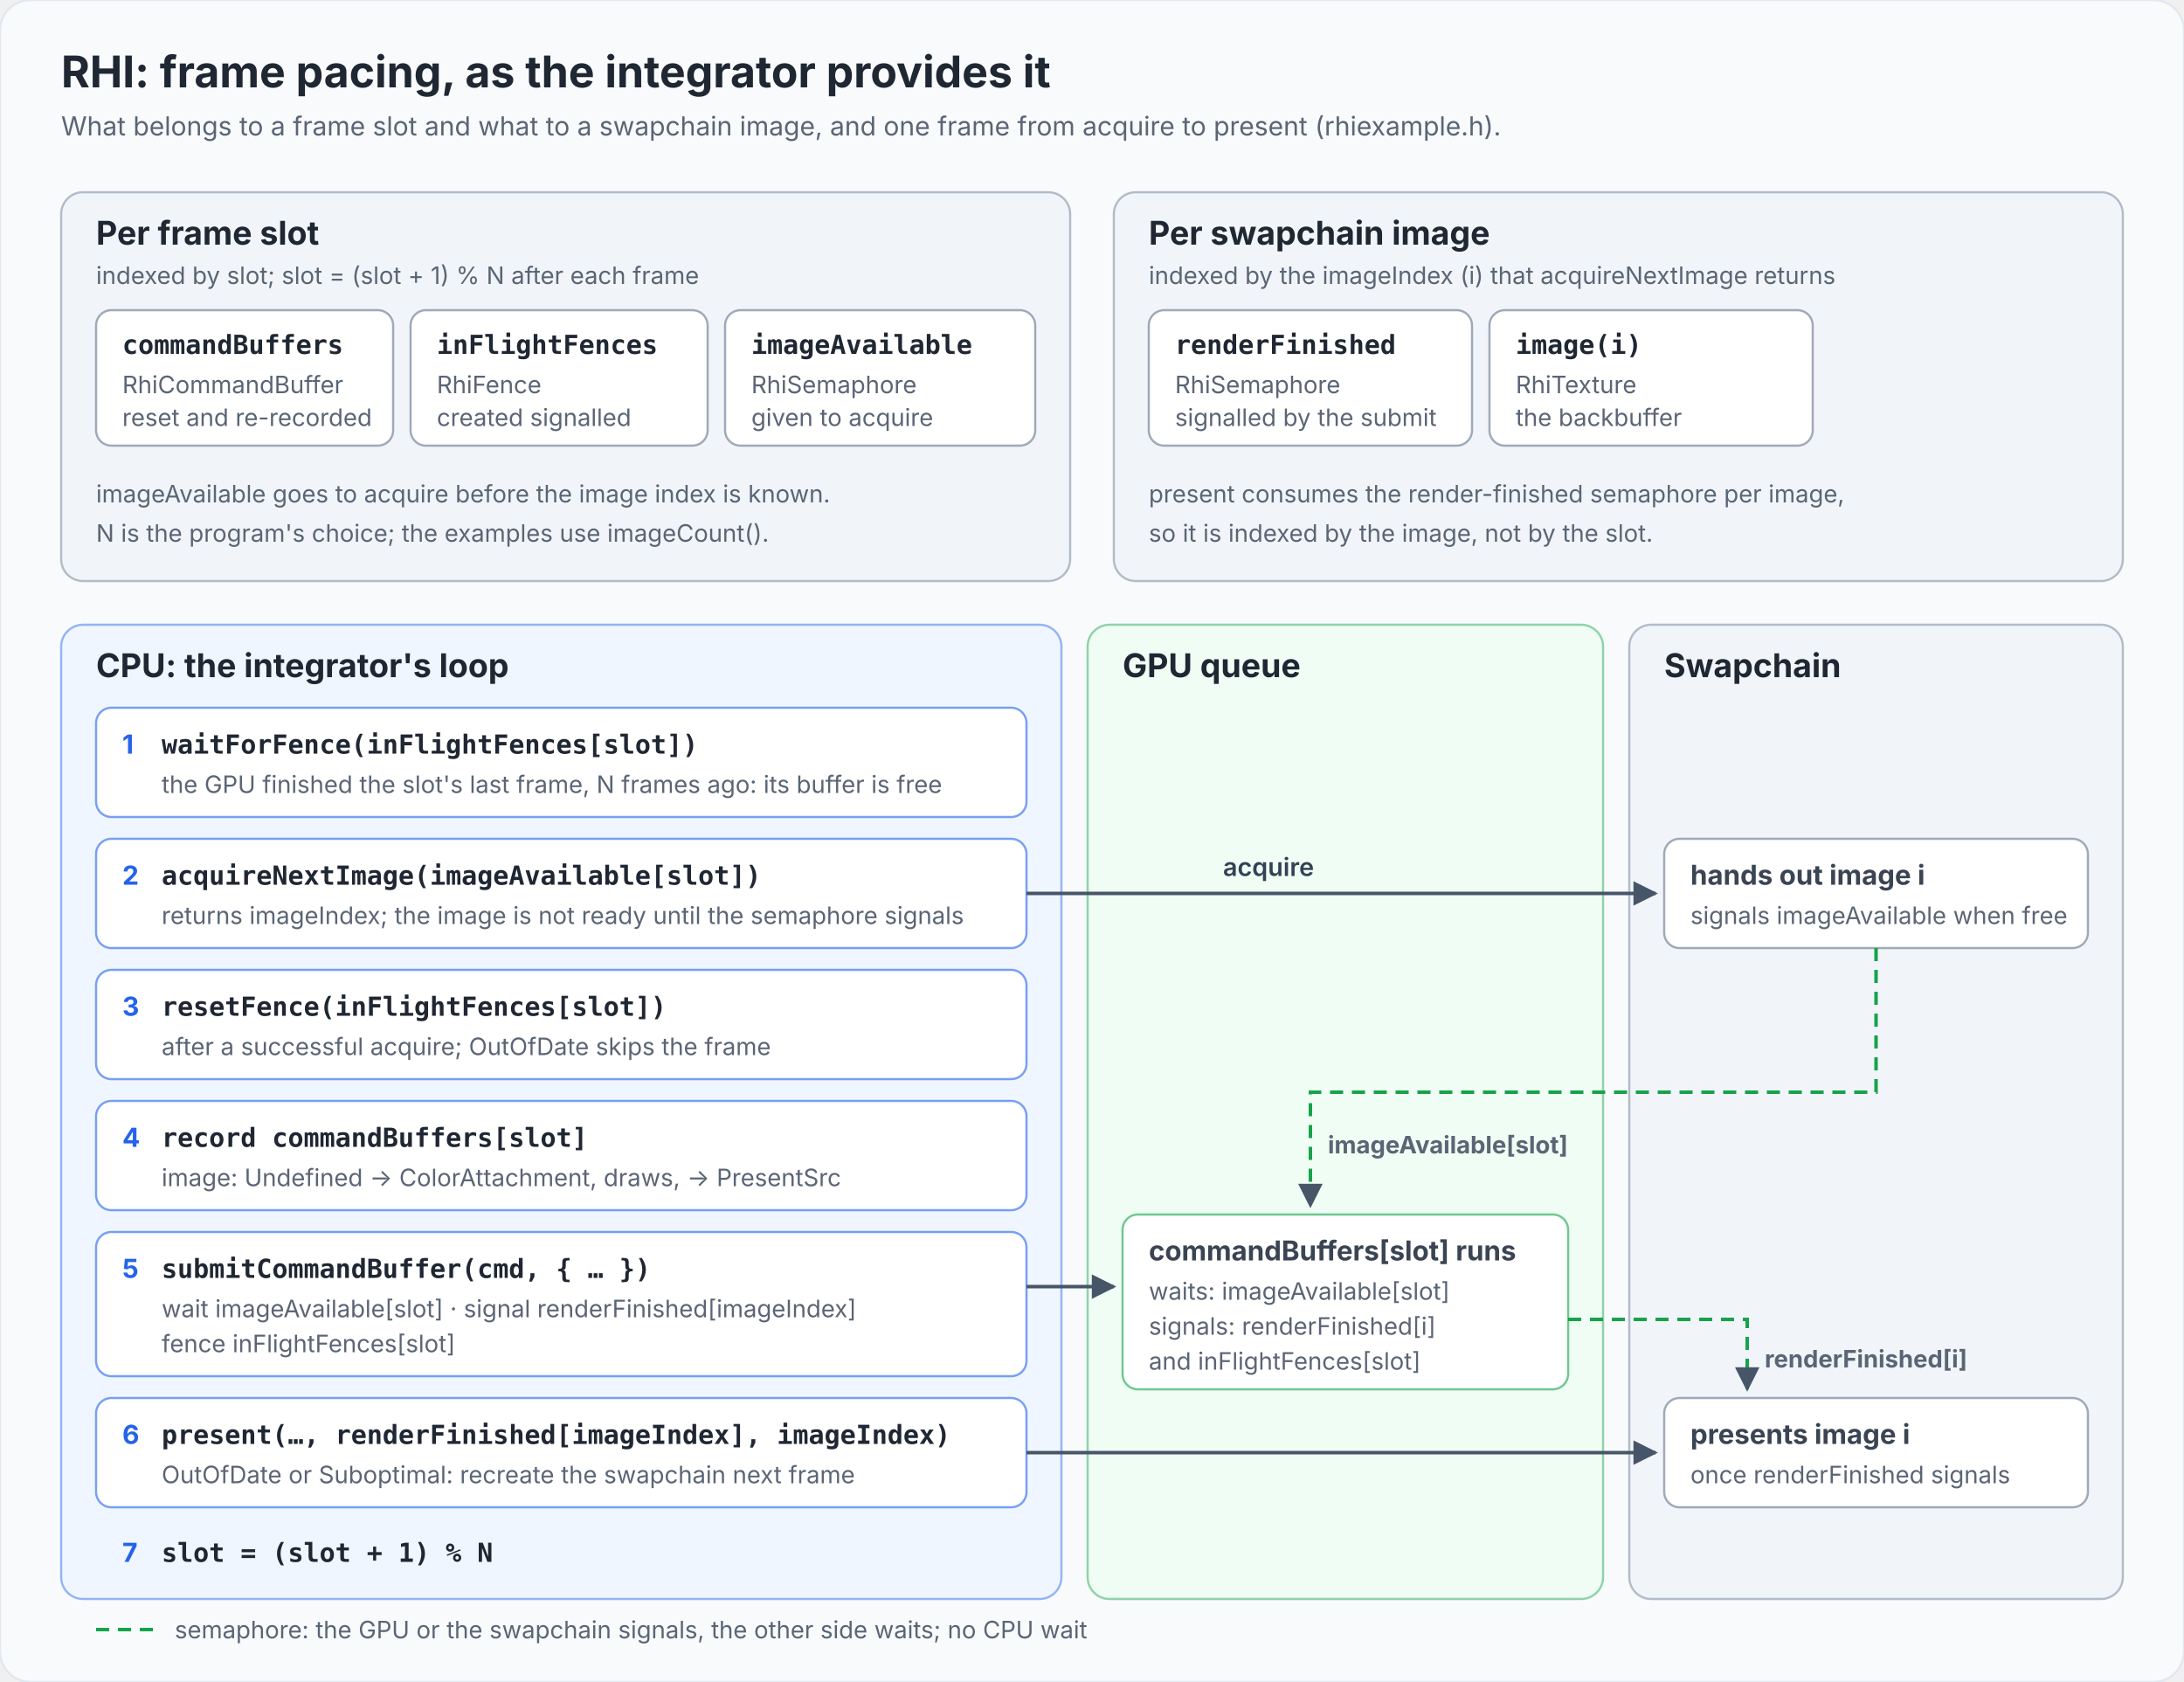
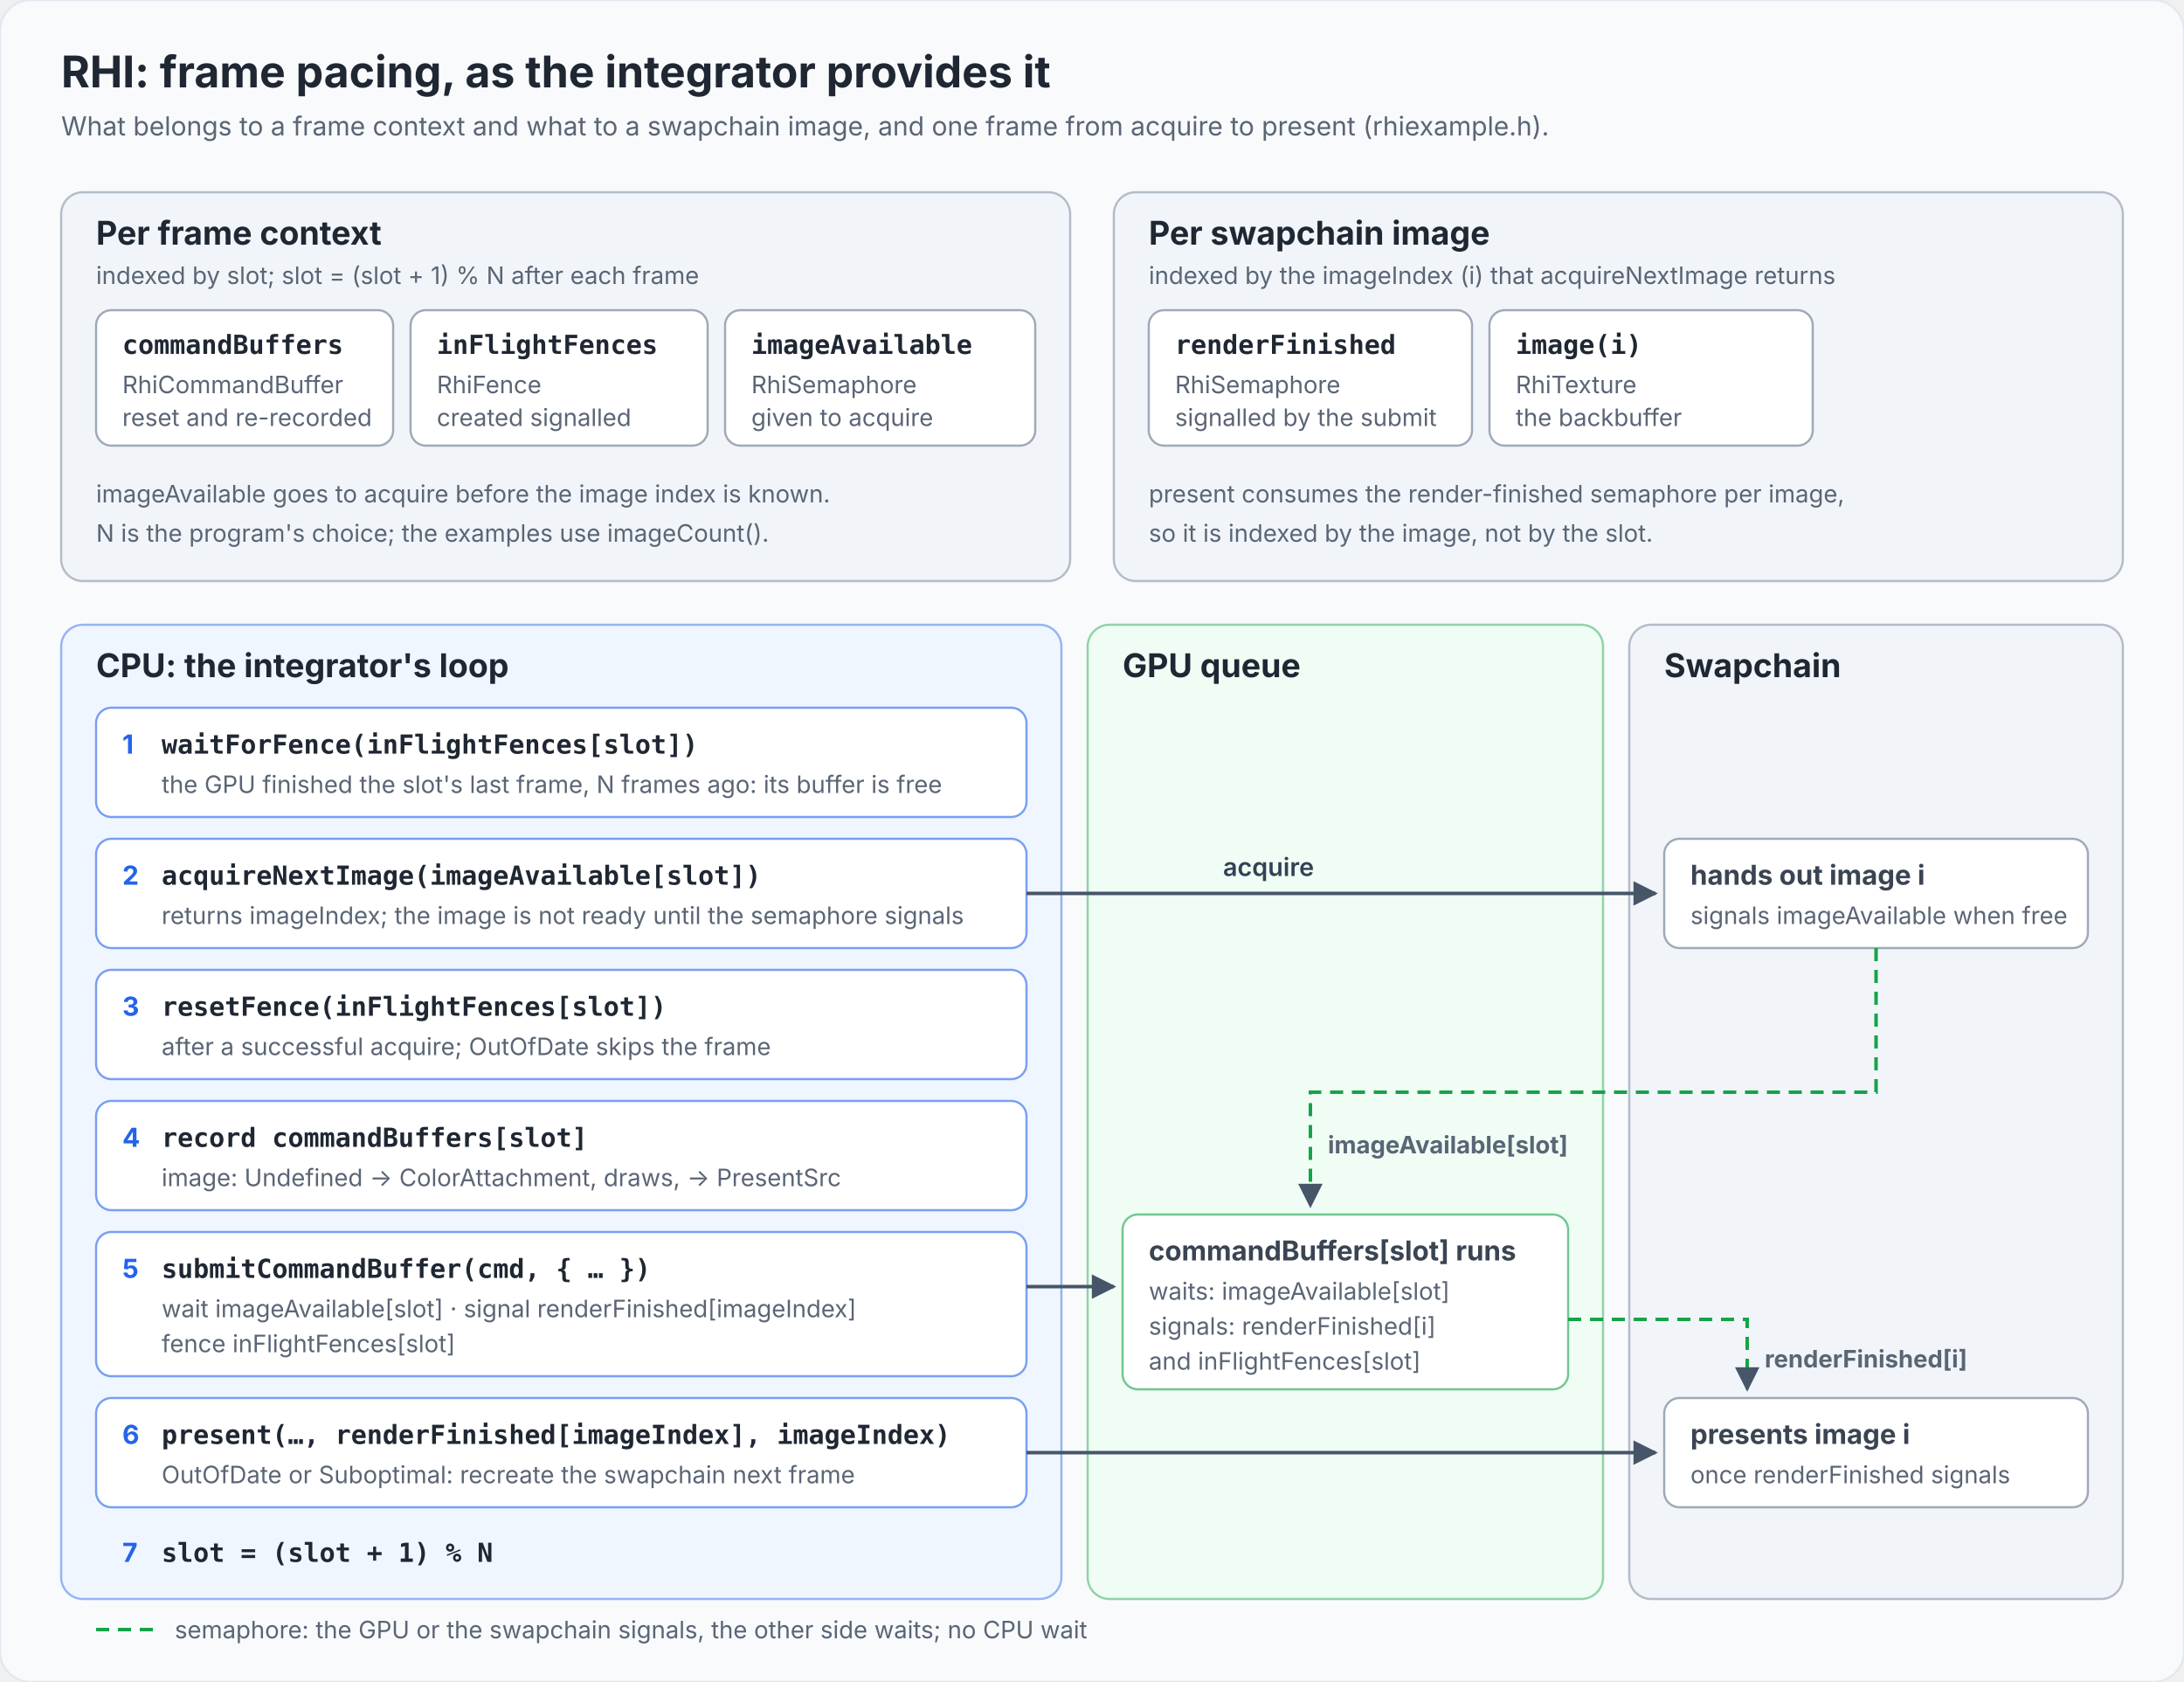
<svg xmlns="http://www.w3.org/2000/svg" width="1000" height="770" viewBox="0 0 1000 770" font-family="Inter, Segoe UI, Helvetica, Arial, sans-serif">
  <style>
    .title { font-size: 20px; font-weight: 700; fill: #1f2733; }
    .h { font-size: 15px; font-weight: 700; fill: #1f2733; }
    .lib { font-size: 13.5px; font-weight: 700; fill: #1f2733; font-family: JetBrains Mono, Consolas, Menlo, monospace; }
    .t { font-size: 12.5px; fill: #3a4452; }
    .s { font-size: 11px; fill: #5a6575; }
    .m { font-size: 12px; font-weight: 700; fill: #1f2733; font-family: JetBrains Mono, Consolas, Menlo, monospace; }
    .n { font-size: 12px; font-weight: 700; fill: #2563eb; }
    .edge { font-size: 11.5px; fill: #334155; font-weight: 600; }
  </style>
  <defs>
    <marker id="arrow" viewBox="0 0 10 10" refX="9" refY="5" markerWidth="7" markerHeight="7" orient="auto-start-reverse">
      <path d="M0,0 L10,5 L0,10 z" fill="#475569" />
    </marker>
  </defs>
  <rect x="0" y="0" width="1000" height="770" rx="14" fill="#f8fafc" stroke="#e2e8f0" />
  <text x="28" y="40" class="title">RHI: frame pacing, as the integrator provides it</text>
-   <text x="28" y="62" class="s" style="font-size:12px">What belongs to a frame slot and what to a swapchain image, and one frame from acquire to present (rhiexample.h).</text>
+   <text x="28" y="62" class="s" style="font-size:12px">What belongs to a frame context and what to a swapchain image, and one frame from acquire to present (rhiexample.h).</text>
  <rect x="28" y="88" width="462" height="178" rx="10" fill="#f1f5f9" stroke="#64748b" stroke-opacity="0.45" />
-   <text x="44" y="112" class="h">Per frame slot</text>
+   <text x="44" y="112" class="h">Per frame context</text>
  <text x="44" y="130" class="s">indexed by slot; slot = (slot + 1) % N after each frame</text>
  <rect x="44" y="142" width="136" height="62" rx="7" fill="#ffffff" stroke="#64748b" stroke-opacity="0.6" />
  <text x="56" y="162" class="m">commandBuffers</text>
  <text x="56" y="180" class="s">RhiCommandBuffer</text>
  <text x="56" y="195" class="s">reset and re-recorded</text>
  <rect x="188" y="142" width="136" height="62" rx="7" fill="#ffffff" stroke="#64748b" stroke-opacity="0.6" />
  <text x="200" y="162" class="m">inFlightFences</text>
  <text x="200" y="180" class="s">RhiFence</text>
  <text x="200" y="195" class="s">created signalled</text>
  <rect x="332" y="142" width="142" height="62" rx="7" fill="#ffffff" stroke="#64748b" stroke-opacity="0.6" />
  <text x="344" y="162" class="m">imageAvailable</text>
  <text x="344" y="180" class="s">RhiSemaphore</text>
  <text x="344" y="195" class="s">given to acquire</text>
  <text x="44" y="230" class="s">imageAvailable goes to acquire before the image index is known.</text>
  <text x="44" y="248" class="s">N is the program's choice; the examples use imageCount().</text>
  <rect x="510" y="88" width="462" height="178" rx="10" fill="#f1f5f9" stroke="#64748b" stroke-opacity="0.45" />
  <text x="526" y="112" class="h">Per swapchain image</text>
  <text x="526" y="130" class="s">indexed by the imageIndex (i) that acquireNextImage returns</text>
  <rect x="526" y="142" width="148" height="62" rx="7" fill="#ffffff" stroke="#64748b" stroke-opacity="0.6" />
  <text x="538" y="162" class="m">renderFinished</text>
  <text x="538" y="180" class="s">RhiSemaphore</text>
  <text x="538" y="195" class="s">signalled by the submit</text>
  <rect x="682" y="142" width="148" height="62" rx="7" fill="#ffffff" stroke="#64748b" stroke-opacity="0.6" />
  <text x="694" y="162" class="m">image(i)</text>
  <text x="694" y="180" class="s">RhiTexture</text>
  <text x="694" y="195" class="s">the backbuffer</text>
  <text x="526" y="230" class="s">present consumes the render-finished semaphore per image,</text>
  <text x="526" y="248" class="s">so it is indexed by the image, not by the slot.</text>
  <rect x="28" y="286" width="458" height="446" rx="10" fill="#eff6ff" stroke="#2563eb" stroke-opacity="0.45" />
  <text x="44" y="310" class="h">CPU: the integrator's loop</text>
  <rect x="498" y="286" width="236" height="446" rx="10" fill="#f0fdf4" stroke="#16a34a" stroke-opacity="0.45" />
  <text x="514" y="310" class="h">GPU queue</text>
  <rect x="746" y="286" width="226" height="446" rx="10" fill="#f1f5f9" stroke="#64748b" stroke-opacity="0.45" />
  <text x="762" y="310" class="h">Swapchain</text>
  <rect x="44" y="324" width="426" height="50" rx="7" fill="#ffffff" stroke="#2563eb" stroke-opacity="0.6" />
  <text x="56" y="345" class="n">1</text>
  <text x="74" y="345" class="m">waitForFence(inFlightFences[slot])</text>
  <text x="74" y="363" class="s">the GPU finished the slot's last frame, N frames ago: its buffer is free</text>
  <rect x="44" y="384" width="426" height="50" rx="7" fill="#ffffff" stroke="#2563eb" stroke-opacity="0.6" />
  <text x="56" y="405" class="n">2</text>
  <text x="74" y="405" class="m">acquireNextImage(imageAvailable[slot])</text>
  <text x="74" y="423" class="s">returns imageIndex; the image is not ready until the semaphore signals</text>
  <rect x="44" y="444" width="426" height="50" rx="7" fill="#ffffff" stroke="#2563eb" stroke-opacity="0.6" />
  <text x="56" y="465" class="n">3</text>
  <text x="74" y="465" class="m">resetFence(inFlightFences[slot])</text>
  <text x="74" y="483" class="s">after a successful acquire; OutOfDate skips the frame</text>
  <rect x="44" y="504" width="426" height="50" rx="7" fill="#ffffff" stroke="#2563eb" stroke-opacity="0.6" />
  <text x="56" y="525" class="n">4</text>
  <text x="74" y="525" class="m">record commandBuffers[slot]</text>
  <text x="74" y="543" class="s">image: Undefined → ColorAttachment, draws, → PresentSrc</text>
  <rect x="44" y="564" width="426" height="66" rx="7" fill="#ffffff" stroke="#2563eb" stroke-opacity="0.6" />
  <text x="56" y="585" class="n">5</text>
  <text x="74" y="585" class="m">submitCommandBuffer(cmd, { … })</text>
  <text x="74" y="603" class="s">wait imageAvailable[slot] · signal renderFinished[imageIndex]</text>
  <text x="74" y="619" class="s">fence inFlightFences[slot]</text>
  <rect x="44" y="640" width="426" height="50" rx="7" fill="#ffffff" stroke="#2563eb" stroke-opacity="0.6" />
  <text x="56" y="661" class="n">6</text>
  <text x="74" y="661" class="m">present(…, renderFinished[imageIndex], imageIndex)</text>
  <text x="74" y="679" class="s">OutOfDate or Suboptimal: recreate the swapchain next frame</text>
  <text x="56" y="715" class="n">7</text>
  <text x="74" y="715" class="m">slot = (slot + 1) % N</text>
  <rect x="514" y="556" width="204" height="80" rx="7" fill="#ffffff" stroke="#16a34a" stroke-opacity="0.6" />
  <text x="526" y="577" class="t" font-weight="700">commandBuffers[slot] runs</text>
  <text x="526" y="595" class="s">waits: imageAvailable[slot]</text>
  <text x="526" y="611" class="s">signals: renderFinished[i]</text>
  <text x="526" y="627" class="s">and inFlightFences[slot]</text>
  <rect x="762" y="384" width="194" height="50" rx="7" fill="#ffffff" stroke="#64748b" stroke-opacity="0.6" />
  <text x="774" y="405" class="t" font-weight="700">hands out image i</text>
  <text x="774" y="423" class="s">signals imageAvailable when free</text>
  <rect x="762" y="640" width="194" height="50" rx="7" fill="#ffffff" stroke="#64748b" stroke-opacity="0.6" />
  <text x="774" y="661" class="t" font-weight="700">presents image i</text>
  <text x="774" y="679" class="s">once renderFinished signals</text>
  <line x1="470" y1="409" x2="758" y2="409" stroke="#475569" stroke-width="1.6" marker-end="url(#arrow)" />
  <text x="560" y="401" class="edge">acquire</text>
  <line x1="470" y1="589" x2="510" y2="589" stroke="#475569" stroke-width="1.6" marker-end="url(#arrow)" />
  <line x1="470" y1="665" x2="758" y2="665" stroke="#475569" stroke-width="1.6" marker-end="url(#arrow)" />
  <path d="M859,434 L859,500 L600,500 L600,552" fill="none" stroke="#16a34a" stroke-width="1.6" stroke-dasharray="6 4" marker-end="url(#arrow)" />
  <text x="608" y="528" class="s" font-weight="700">imageAvailable[slot]</text>
  <path d="M718,604 L800,604 L800,636" fill="none" stroke="#16a34a" stroke-width="1.6" stroke-dasharray="6 4" marker-end="url(#arrow)" />
  <text x="808" y="626" class="s" font-weight="700">renderFinished[i]</text>
  <line x1="44" y1="746" x2="72" y2="746" stroke="#16a34a" stroke-width="1.6" stroke-dasharray="6 4" />
  <text x="80" y="750" class="s">semaphore: the GPU or the swapchain signals, the other side waits; no CPU wait</text>
</svg>
